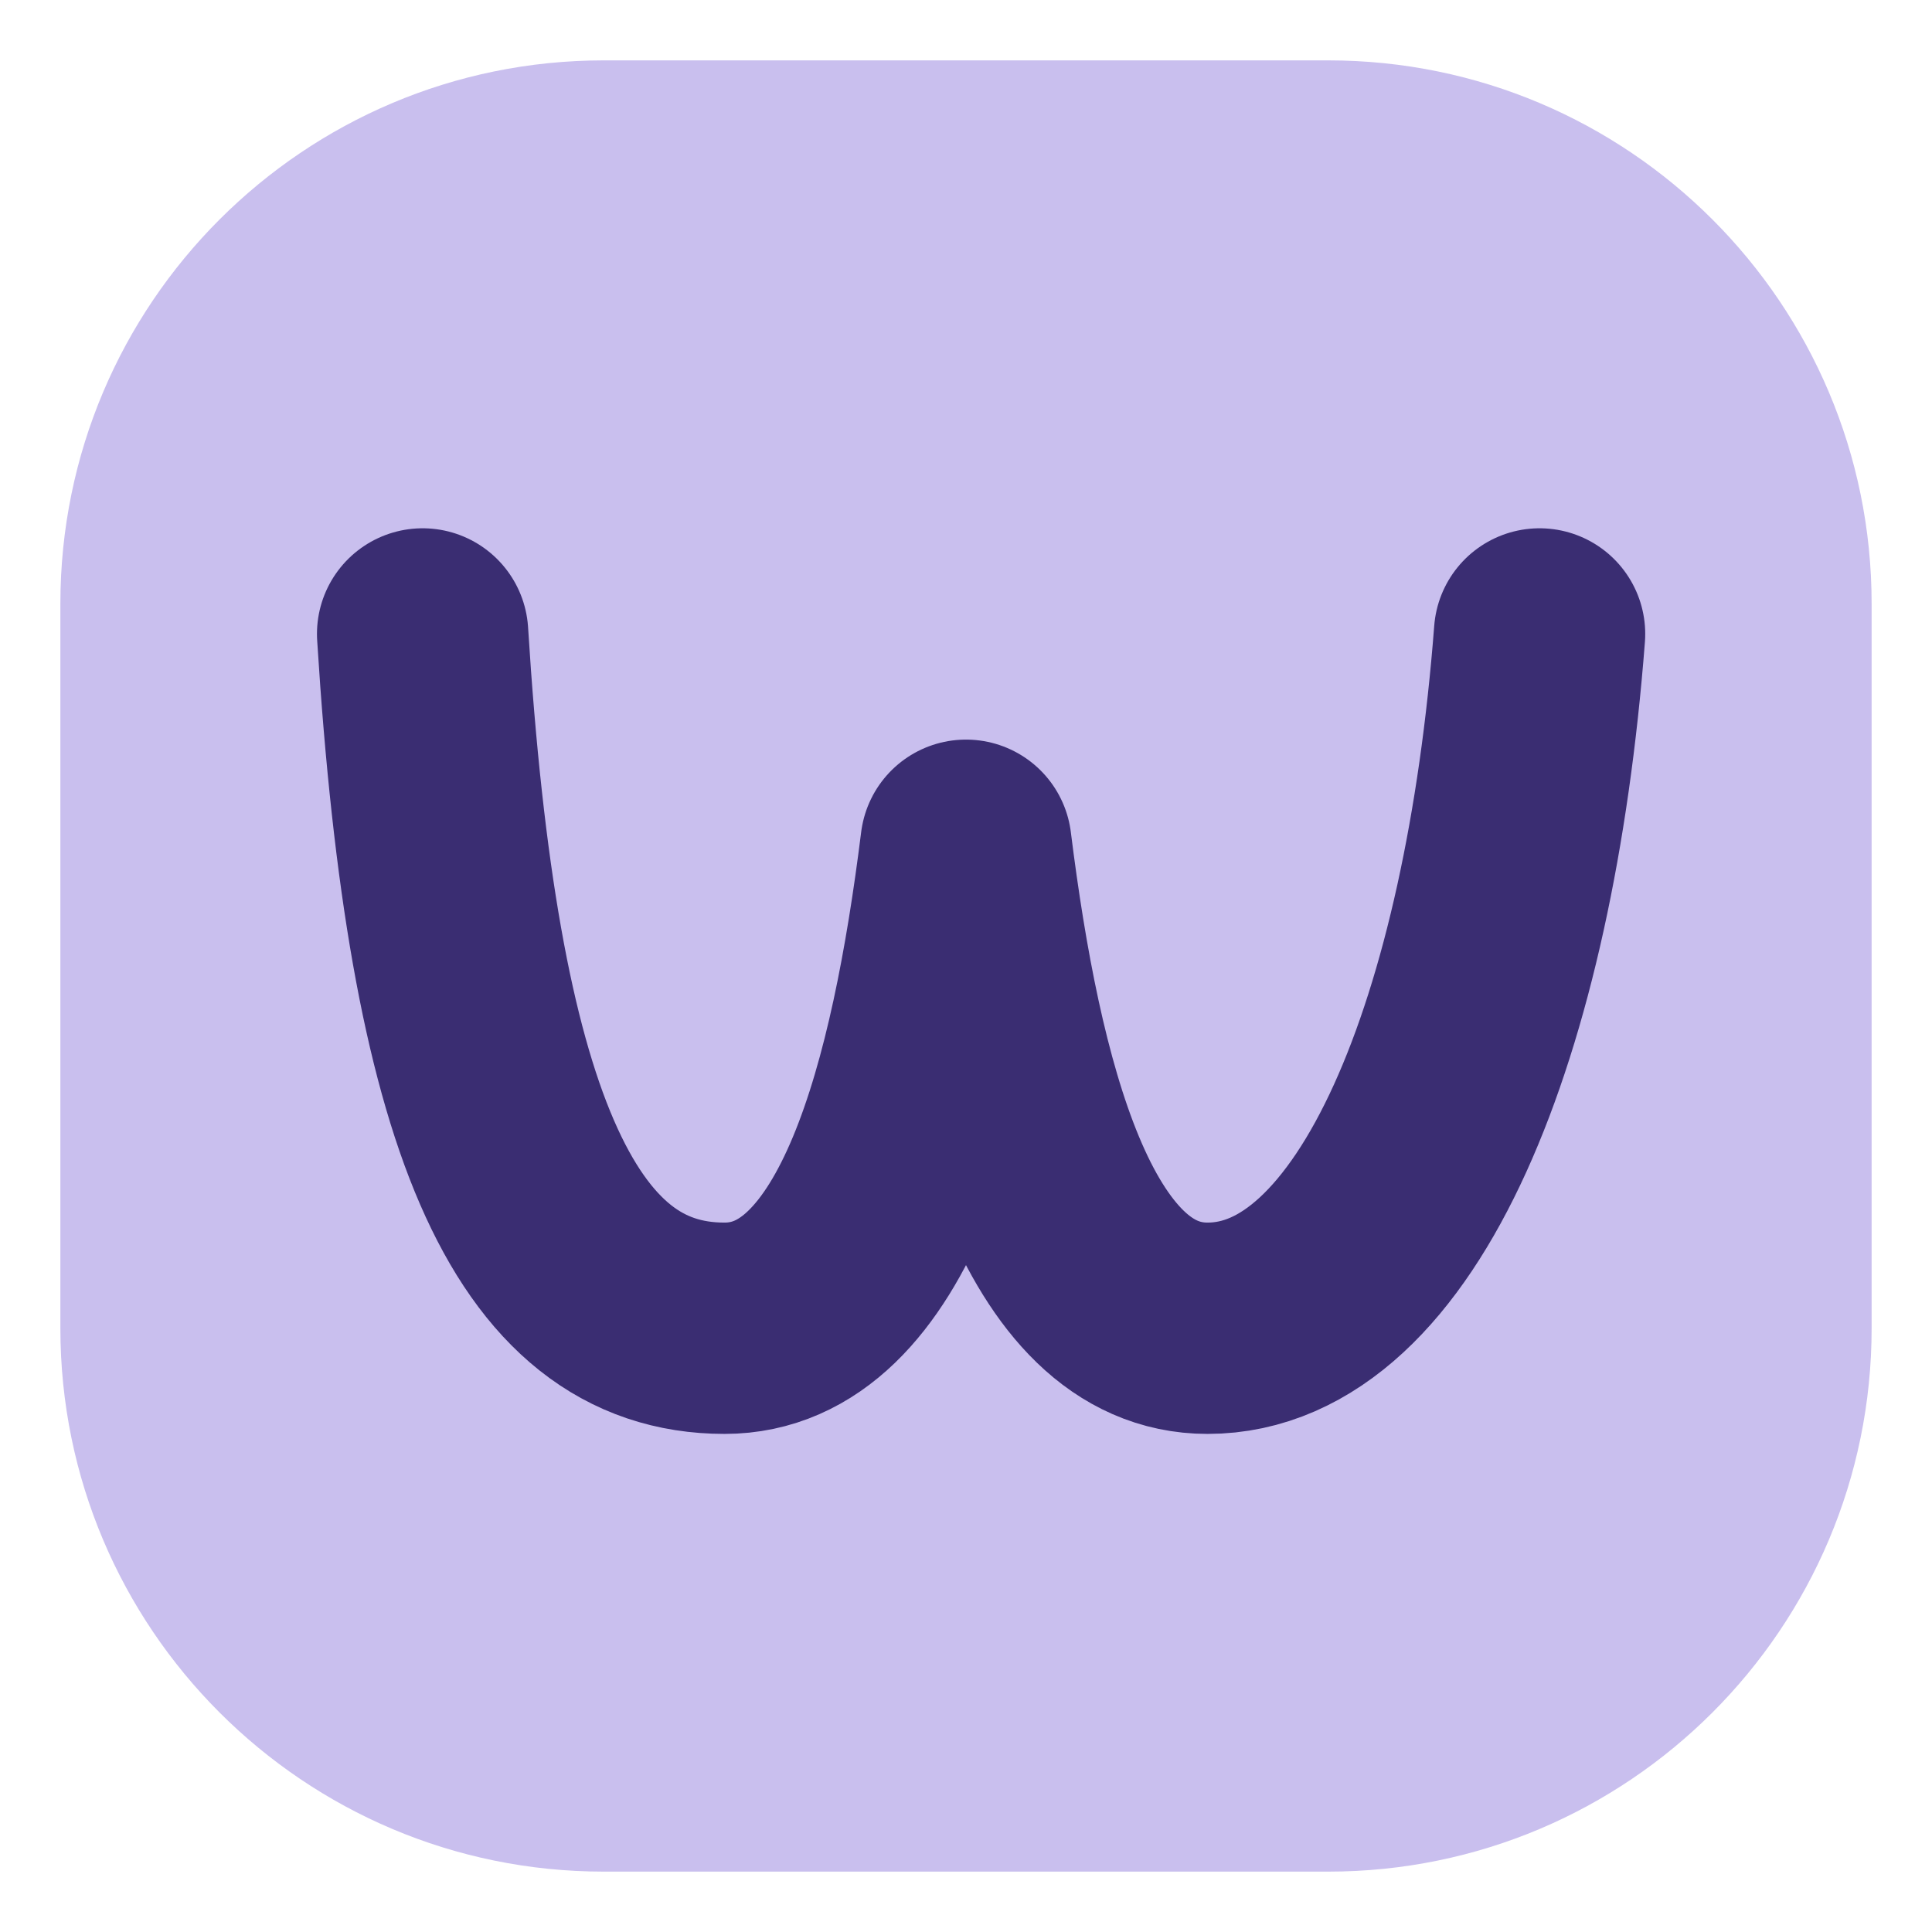
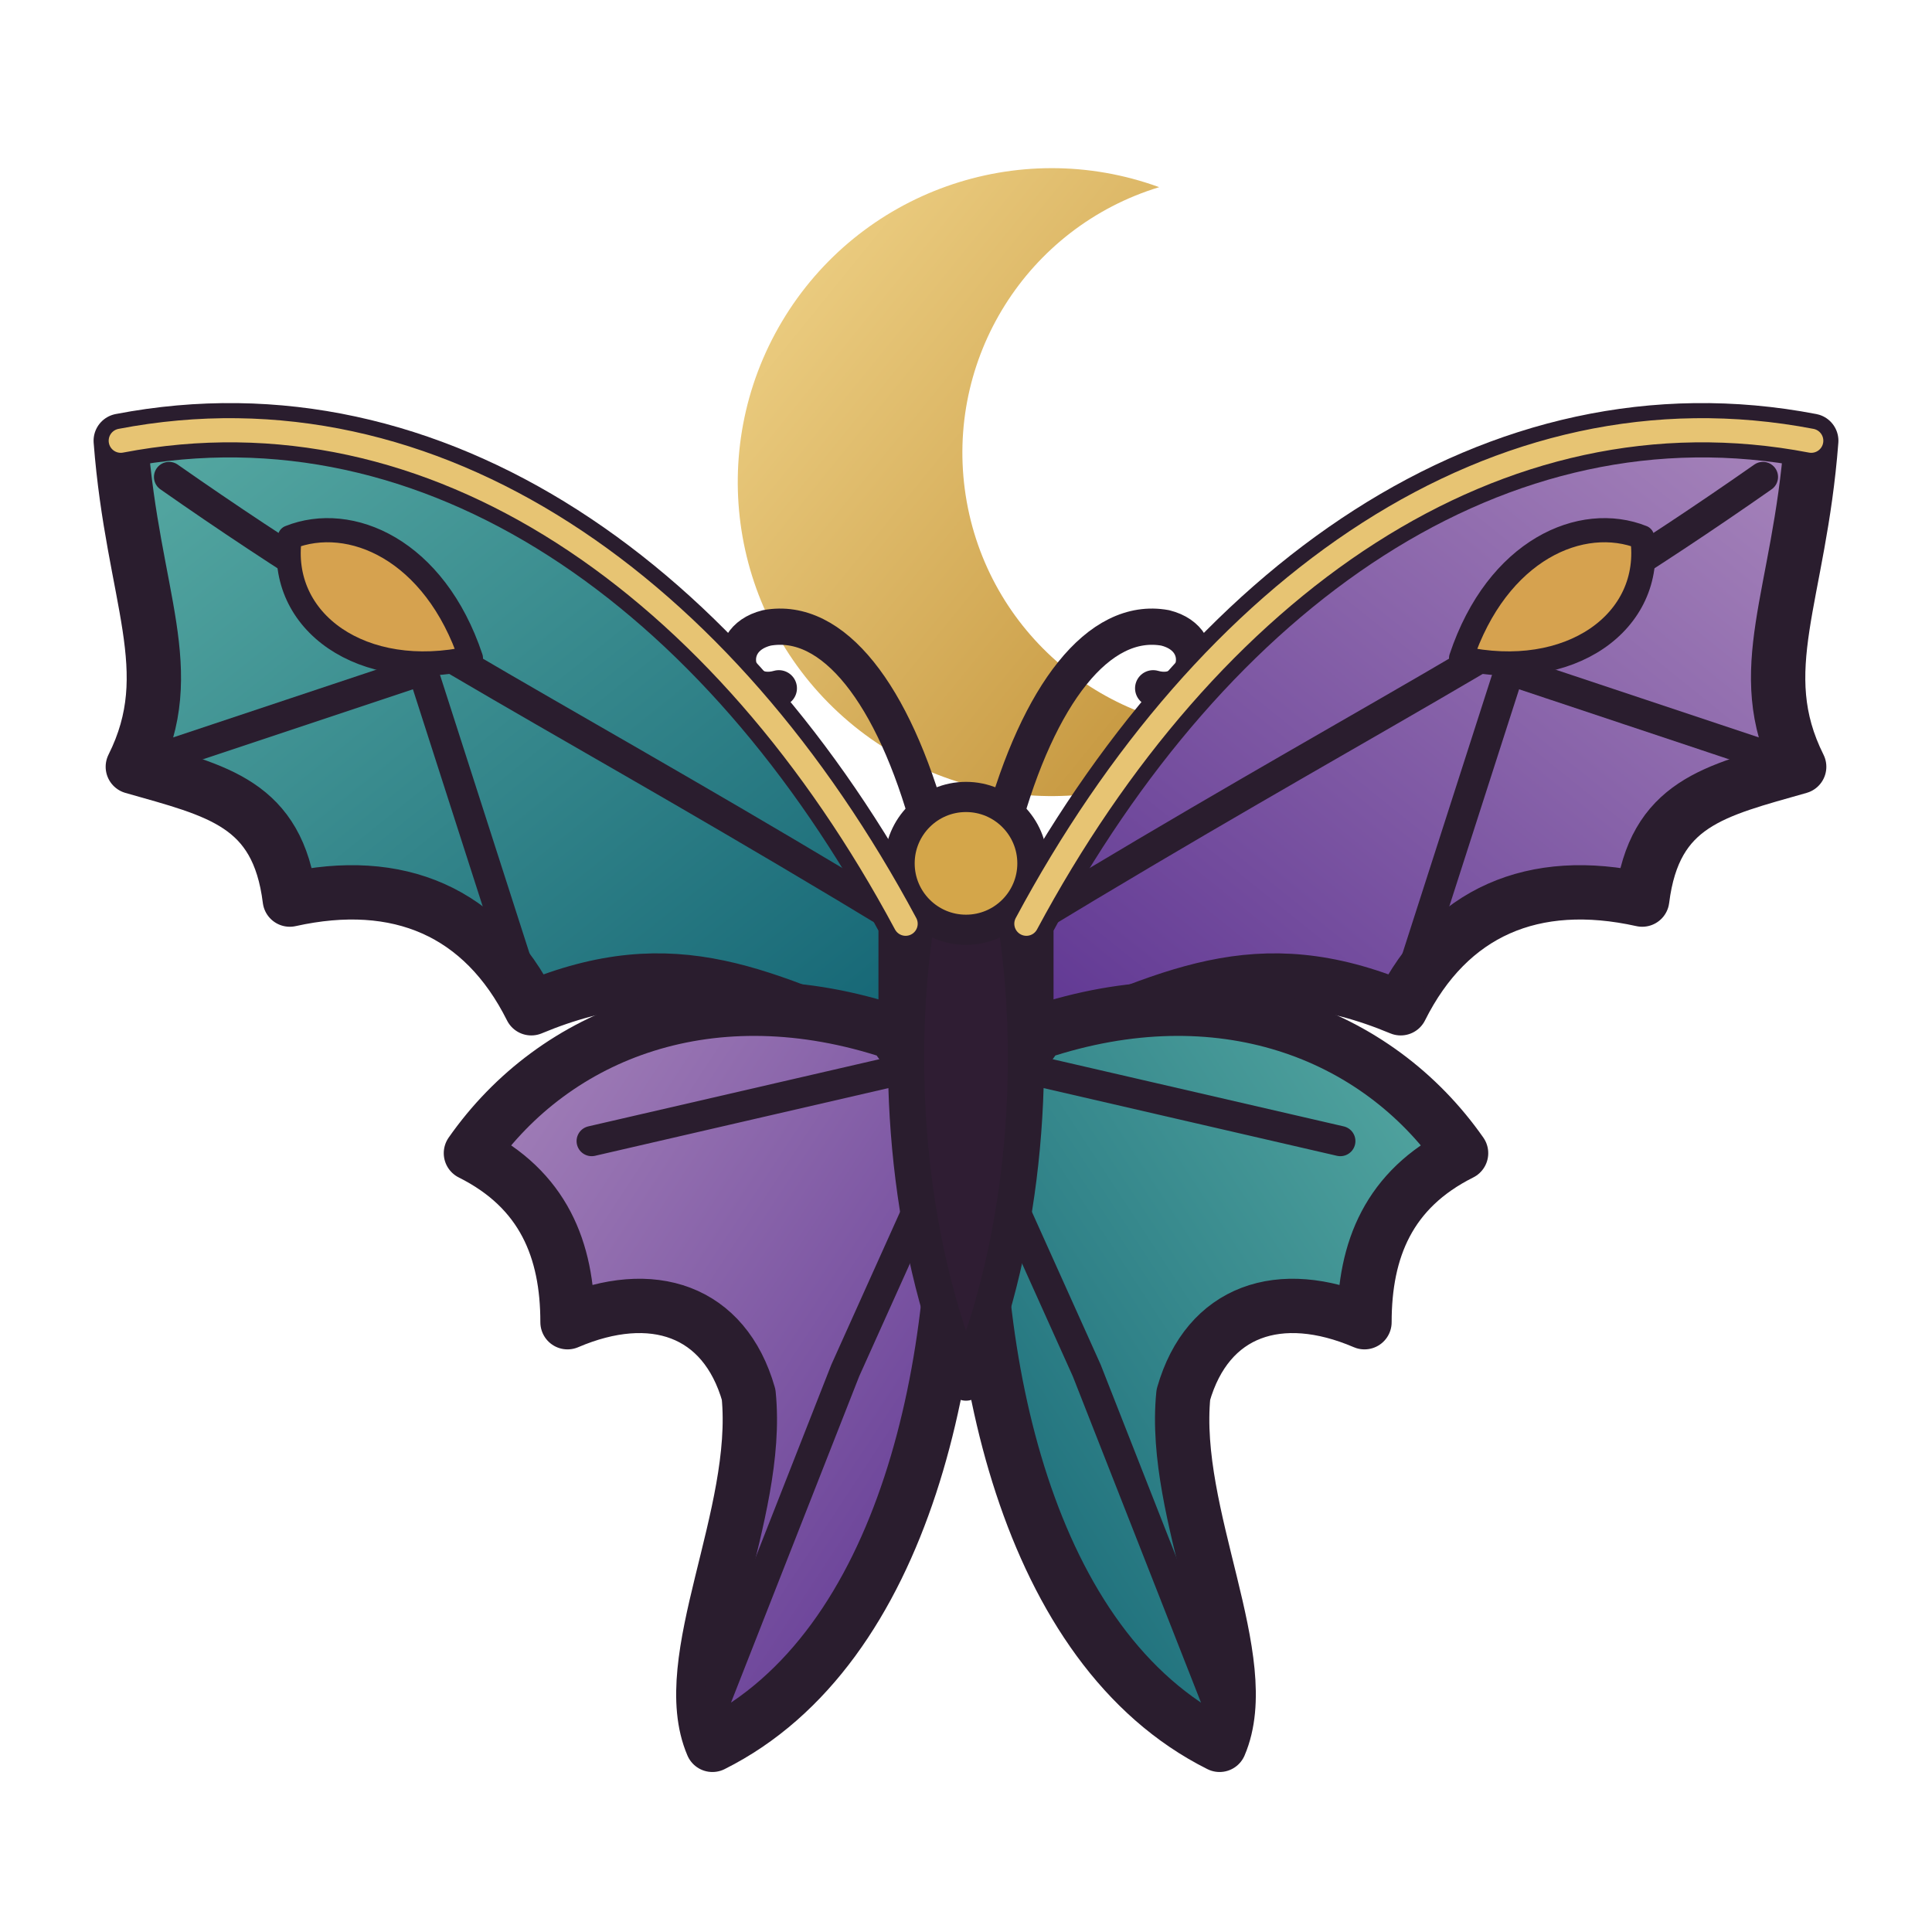
<svg xmlns="http://www.w3.org/2000/svg" viewBox="0 0 64 64">
-   <rect x="2" y="2" width="60" height="60" rx="18" fill="#c9bfee" />
-   <path d="M14 21c1 16 4 23 10 23 5 0 7-8 8-16 1 8 3 16 8 16 6 0 10-10 11-23" fill="none" stroke="#3a2d72" stroke-width="7" stroke-linecap="round" stroke-linejoin="round" />
+   <defs>
+     <linearGradient id="gilt" x1="0" y1="0" x2="1" y2="1">
+       <stop stop-color="#f2d68c" />
+       <stop offset="1" stop-color="#c08f35" />
+     </linearGradient>
+     <linearGradient id="teal" x1="0" y1="0" x2="1" y2="1">
+       <stop stop-color="#57aaa3" />
+       <stop offset="1" stop-color="#136474" />
+     </linearGradient>
+     <linearGradient id="violet" x1="0" y1="0" x2="1" y2="1">
+       <stop stop-color="#a785bb" />
+       <stop offset="1" stop-color="#5e3592" />
+     </linearGradient>
+     <path id="upper" d="M30 30.6C24 19.4 14.4 12.6 4 14.6C4.4 19.8 6 22.2 4.4 25.4C7.2 26.2 9.2 26.6 9.6 29.8C13.2 29 16 30.2 17.6 33.4C22.4 31.4 25.2 33 30 35Z" />
+     <path id="lower" d="M29.6 34.2C23.6 32.2 18.4 34.2 15.6 38.2C18 39.4 18.8 41.4 18.8 43.8C21.6 42.6 24 43.4 24.8 46.2C25.2 50.2 22.4 55 23.6 57.8C30 54.6 32 45 31.6 37Z" />
+     <path id="veins" d="M5.6 15.8C13.6 21.4 18.8 23.8 30 30.6M4.4 25.4L14 22.2L17.6 33.4M19.6 37.8L30 35.4M23.6 56.6L28 45.4L31.6 37.4" />
+     <path id="spot" d="M15.6 21.8C14.4 18.2 11.6 17 9.6 17.8C9.2 20.6 12 22.6 15.6 21.8Z" />
+     <path id="antenna" d="M30.8 27.4C29.6 23 27.6 20.4 25.4 20.8C23.8 21.2 24.4 23.2 25.8 22.8" />
+     <path id="edge" d="M30 30.6C24 19.4 14.4 12.6 4 14.6" />
+   </defs>
+   <path d="M38.4 6.2A10.4 10.4 0 1 0 41.2 24.2A9.2 9.2 0 0 1 38.4 6.2Z" fill="url(#gilt)" />
+   <g stroke="#2a1d2e" stroke-linecap="round" stroke-linejoin="round">
+     <g fill="none" stroke-width="1.2">
+       <use href="#antenna" />
+       <use href="#antenna" transform="matrix(-1 0 0 1 64 0)" />
+     </g>
+     <g stroke-width="1.8">
+       <use href="#upper" fill="url(#teal)" />
+       <use href="#upper" transform="matrix(-1 0 0 1 64 0)" fill="url(#violet)" />
+       <use href="#lower" fill="url(#violet)" />
+       <use href="#lower" transform="matrix(-1 0 0 1 64 0)" fill="url(#teal)" />
+     </g>
+     <g fill="none" stroke-width="1">
+       <use href="#veins" />
+       <use href="#veins" transform="matrix(-1 0 0 1 64 0)" />
+     </g>
+     <g fill="#d6a24f" stroke-width=".8">
+       <use href="#spot" />
+       <use href="#spot" transform="matrix(-1 0 0 1 64 0)" />
+     </g>
+     <path d="M30.4 30.2C29.6 35 30 41 32 45.8C34 41 34.4 35 33.6 30.2Z" fill="#2f1d33" stroke-width="1.2" />
+     <circle cx="32" cy="28.6" r="2.2" fill="#d4a64a" stroke-width="1" />
+   </g>
+   <g fill="none" stroke="#e7c473" stroke-width=".8" stroke-linecap="round">
+     <use href="#edge" />
+     <use href="#edge" transform="matrix(-1 0 0 1 64 0)" />
+   </g>
</svg>
